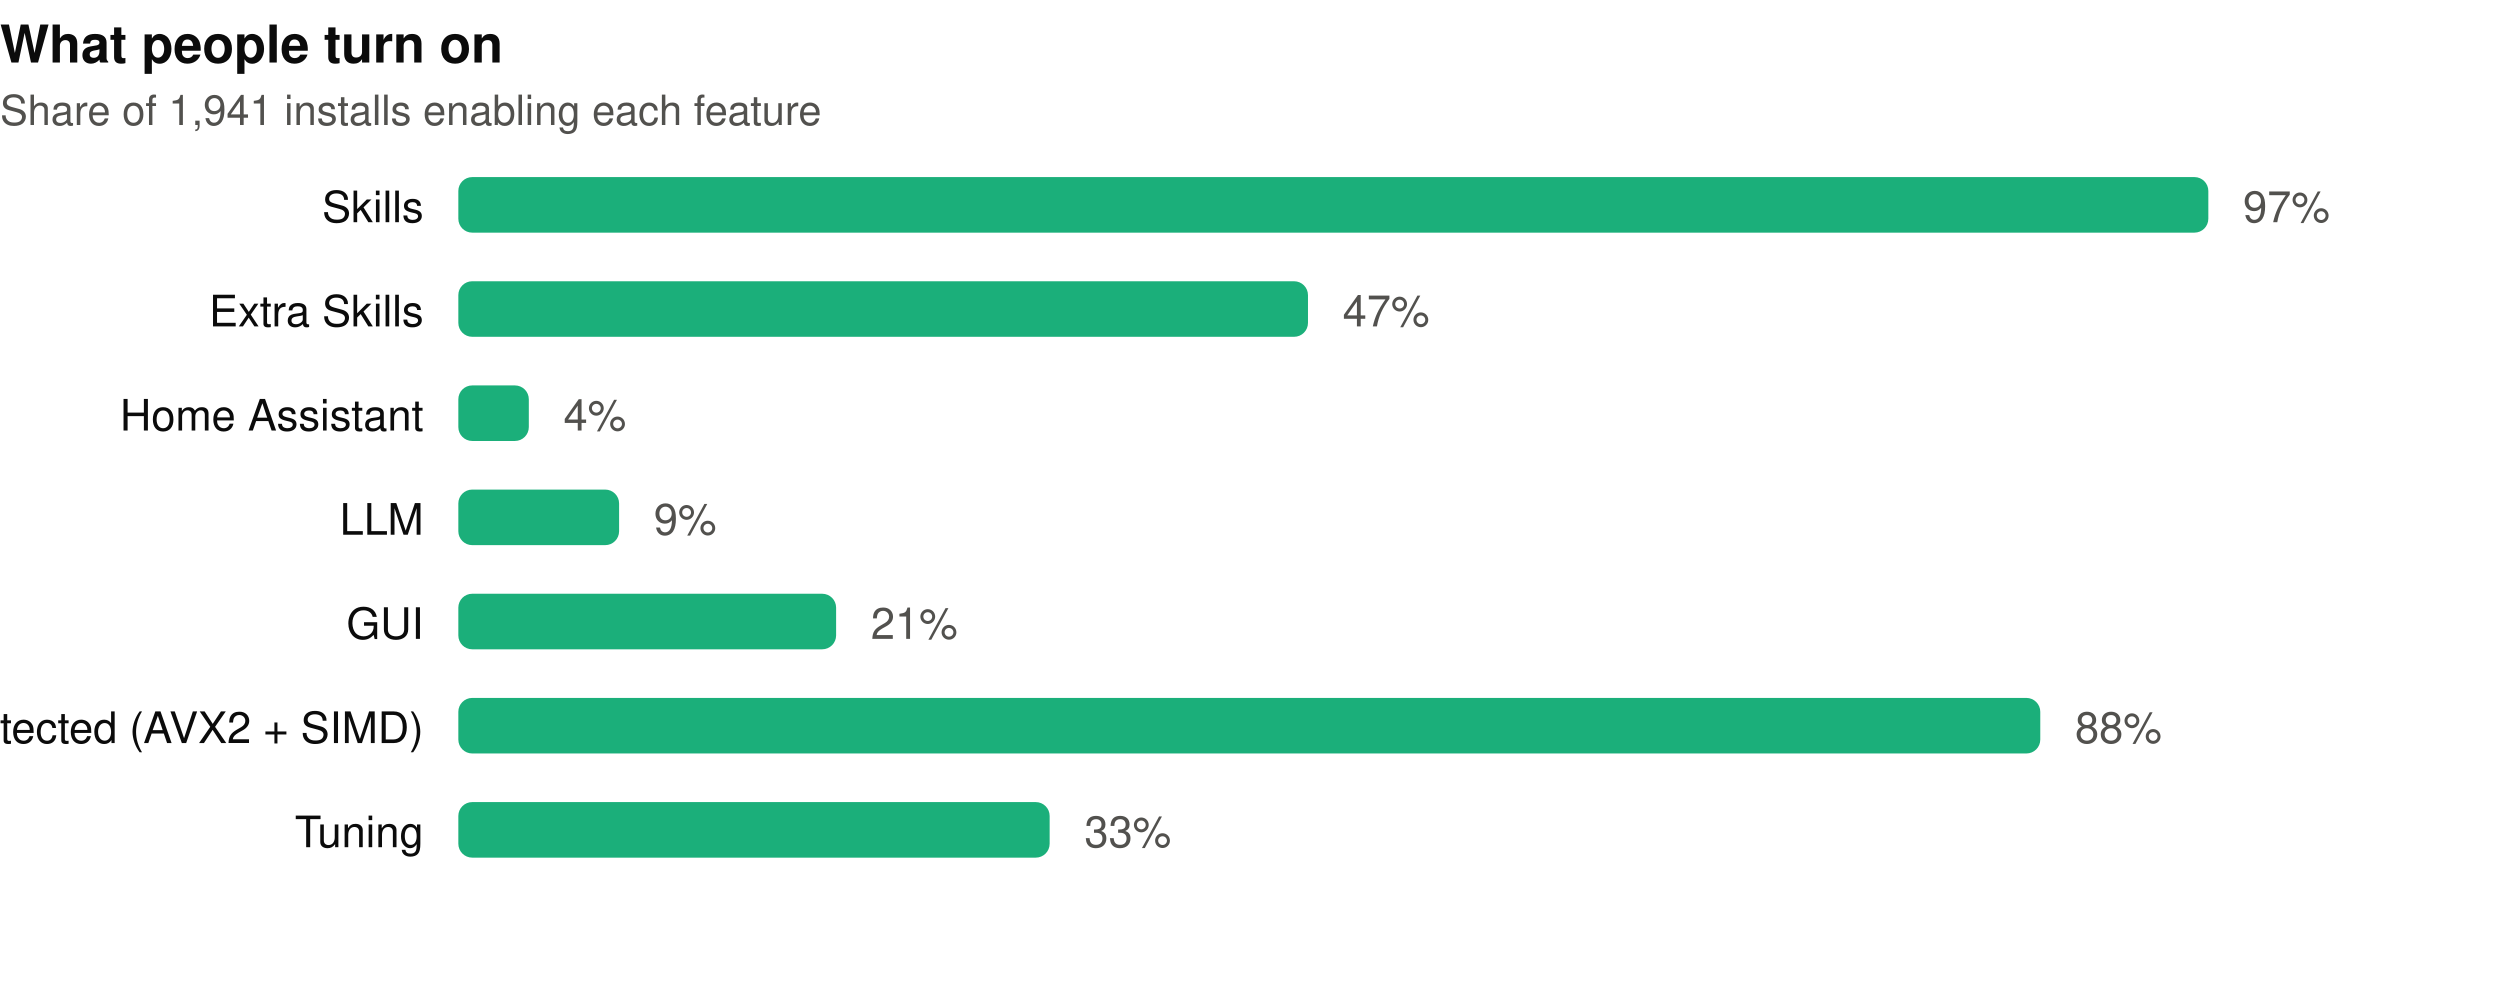
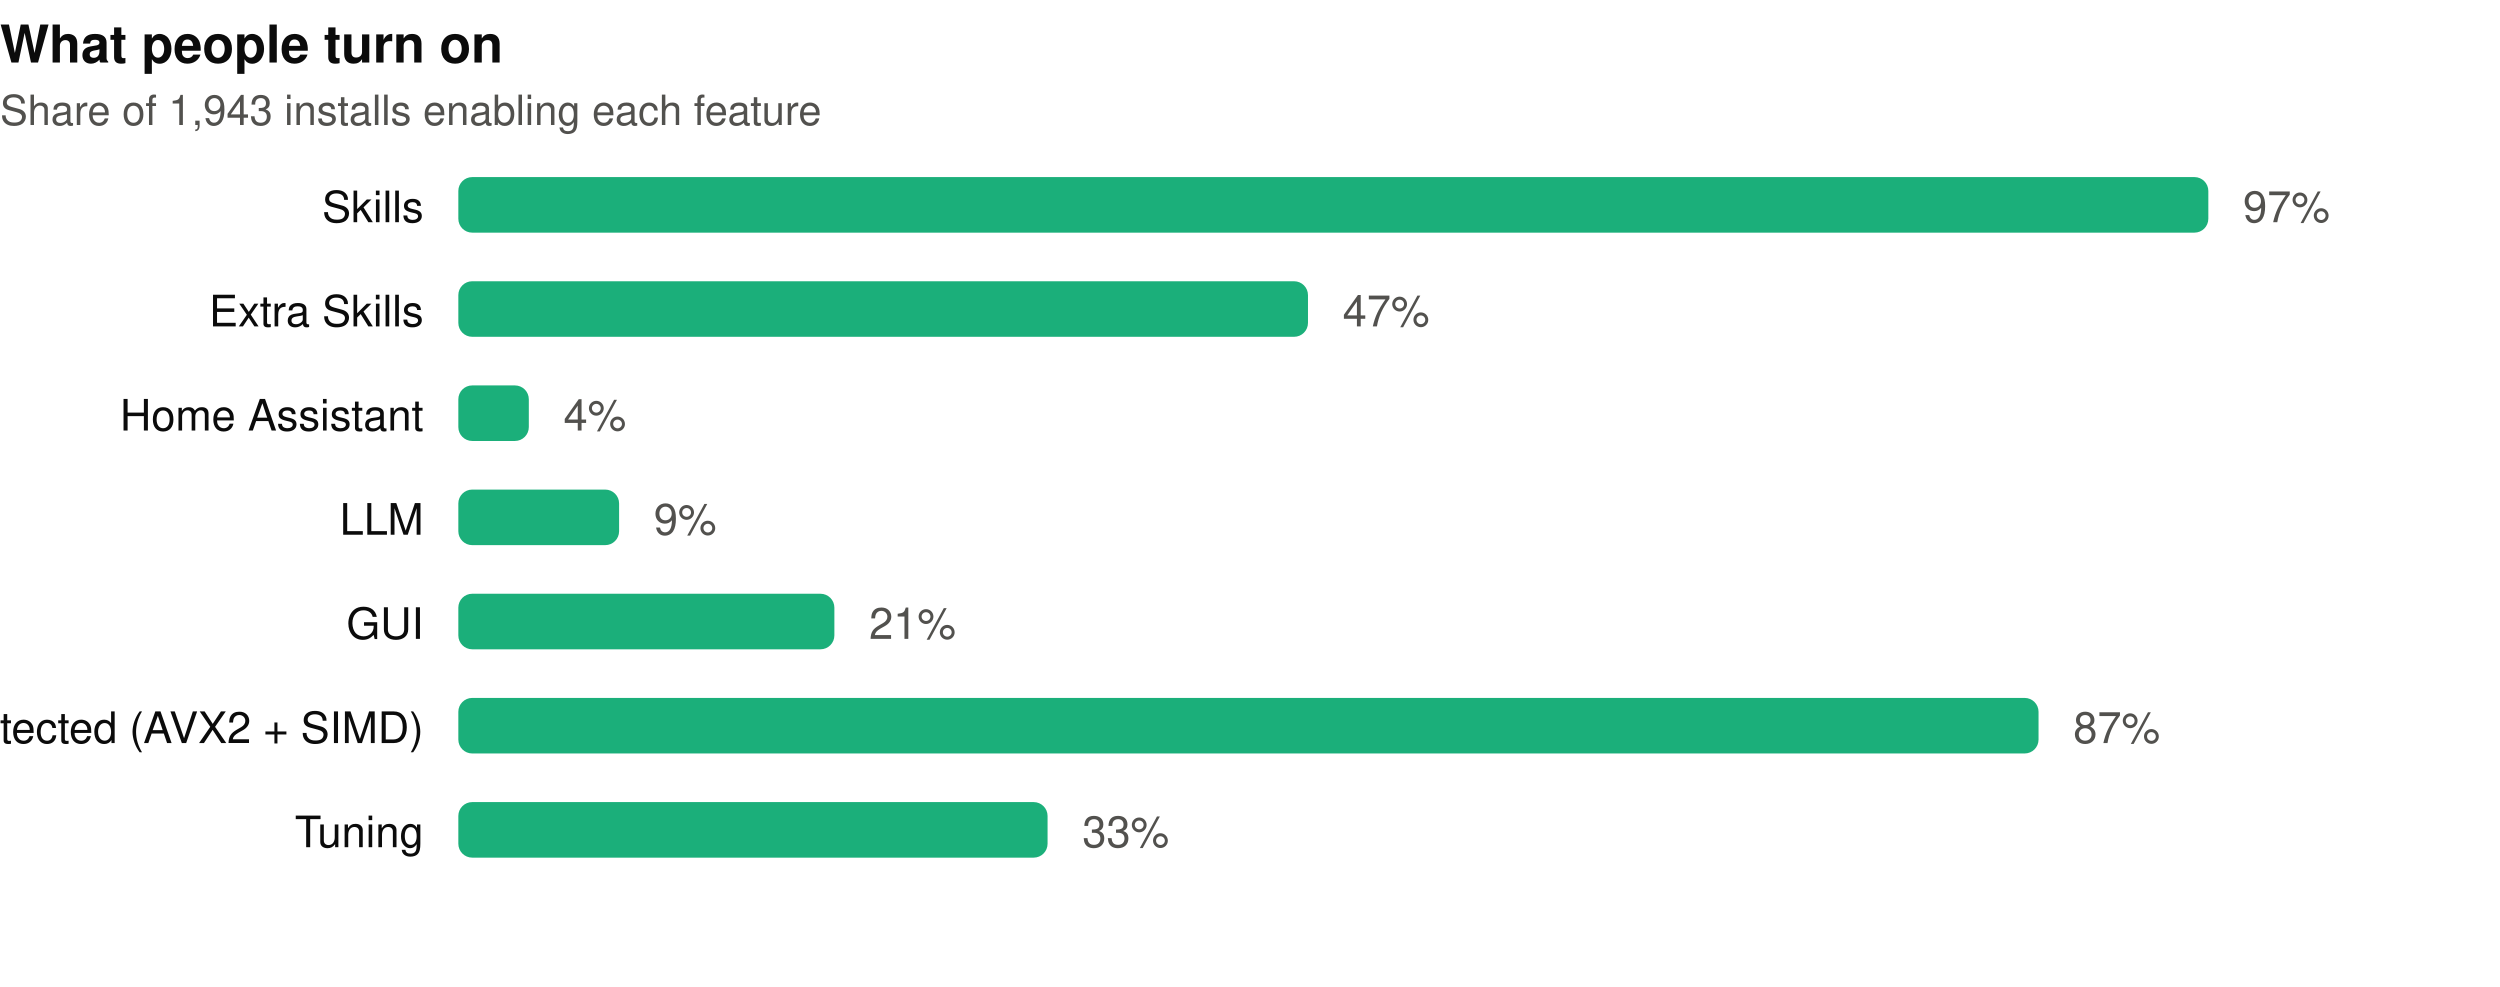
- <svg xmlns="http://www.w3.org/2000/svg" width="720" height="284" viewBox="0 0 720 284" role="img" aria-label="What people turn on. Share of 1,941 installs enabling each feature">
+ <svg xmlns="http://www.w3.org/2000/svg" width="720" height="284" viewBox="0 0 720 284" role="img" aria-label="What people turn on. Share of 1,943 installs enabling each feature">
  <text x="0" y="18" font-family="ui-sans-serif,-apple-system,BlinkMacSystemFont,'Segoe UI',Helvetica,Arial,sans-serif" font-size="15" font-weight="600" fill="#0b0b0b">What people turn on</text>
-   <text x="0" y="36" font-family="ui-sans-serif,-apple-system,BlinkMacSystemFont,'Segoe UI',Helvetica,Arial,sans-serif" font-size="12" fill="#52514e">Share of 1,941 installs enabling each feature</text>
+   <text x="0" y="36" font-family="ui-sans-serif,-apple-system,BlinkMacSystemFont,'Segoe UI',Helvetica,Arial,sans-serif" font-size="12" fill="#52514e">Share of 1,943 installs enabling each feature</text>
  <text x="122" y="64.0" text-anchor="end" font-family="ui-sans-serif,-apple-system,BlinkMacSystemFont,'Segoe UI',Helvetica,Arial,sans-serif" font-size="12.5" fill="#0b0b0b">Skills</text>
  <rect x="132" y="51.0" width="504.0" height="16" rx="4" fill="#1baf7a" />
  <text x="646.0" y="64.0" font-family="ui-sans-serif,-apple-system,BlinkMacSystemFont,'Segoe UI',Helvetica,Arial,sans-serif" font-size="12.5" fill="#52514e">97%</text>
  <text x="122" y="94.0" text-anchor="end" font-family="ui-sans-serif,-apple-system,BlinkMacSystemFont,'Segoe UI',Helvetica,Arial,sans-serif" font-size="12.5" fill="#0b0b0b">Extra Skills</text>
  <rect x="132" y="81.0" width="244.7" height="16" rx="4" fill="#1baf7a" />
  <text x="386.7" y="94.0" font-family="ui-sans-serif,-apple-system,BlinkMacSystemFont,'Segoe UI',Helvetica,Arial,sans-serif" font-size="12.5" fill="#52514e">47%</text>
  <text x="122" y="124.0" text-anchor="end" font-family="ui-sans-serif,-apple-system,BlinkMacSystemFont,'Segoe UI',Helvetica,Arial,sans-serif" font-size="12.5" fill="#0b0b0b">Home Assistant</text>
  <rect x="132" y="111.0" width="20.3" height="16" rx="4" fill="#1baf7a" />
  <text x="162.3" y="124.0" font-family="ui-sans-serif,-apple-system,BlinkMacSystemFont,'Segoe UI',Helvetica,Arial,sans-serif" font-size="12.5" fill="#52514e">4%</text>
  <text x="122" y="154.0" text-anchor="end" font-family="ui-sans-serif,-apple-system,BlinkMacSystemFont,'Segoe UI',Helvetica,Arial,sans-serif" font-size="12.5" fill="#0b0b0b">LLM</text>
  <rect x="132" y="141.0" width="46.3" height="16" rx="4" fill="#1baf7a" />
  <text x="188.3" y="154.0" font-family="ui-sans-serif,-apple-system,BlinkMacSystemFont,'Segoe UI',Helvetica,Arial,sans-serif" font-size="12.5" fill="#52514e">9%</text>
  <text x="122" y="184.0" text-anchor="end" font-family="ui-sans-serif,-apple-system,BlinkMacSystemFont,'Segoe UI',Helvetica,Arial,sans-serif" font-size="12.5" fill="#0b0b0b">GUI</text>
-   <rect x="132" y="171.0" width="108.8" height="16" rx="4" fill="#1baf7a" />
-   <text x="250.8" y="184.0" font-family="ui-sans-serif,-apple-system,BlinkMacSystemFont,'Segoe UI',Helvetica,Arial,sans-serif" font-size="12.5" fill="#52514e">21%</text>
+   <rect x="132" y="171.0" width="108.3" height="16" rx="4" fill="#1baf7a" />
+   <text x="250.3" y="184.0" font-family="ui-sans-serif,-apple-system,BlinkMacSystemFont,'Segoe UI',Helvetica,Arial,sans-serif" font-size="12.5" fill="#52514e">21%</text>
  <text x="122" y="214.0" text-anchor="end" font-family="ui-sans-serif,-apple-system,BlinkMacSystemFont,'Segoe UI',Helvetica,Arial,sans-serif" font-size="12.5" fill="#0b0b0b">CPU capability detected (AVX2 + SIMD)</text>
-   <rect x="132" y="201.0" width="455.6" height="16" rx="4" fill="#1baf7a" />
-   <text x="597.6" y="214.0" font-family="ui-sans-serif,-apple-system,BlinkMacSystemFont,'Segoe UI',Helvetica,Arial,sans-serif" font-size="12.5" fill="#52514e">88%</text>
+   <rect x="132" y="201.0" width="455.1" height="16" rx="4" fill="#1baf7a" />
+   <text x="597.1" y="214.0" font-family="ui-sans-serif,-apple-system,BlinkMacSystemFont,'Segoe UI',Helvetica,Arial,sans-serif" font-size="12.5" fill="#52514e">87%</text>
  <text x="122" y="244.0" text-anchor="end" font-family="ui-sans-serif,-apple-system,BlinkMacSystemFont,'Segoe UI',Helvetica,Arial,sans-serif" font-size="12.5" fill="#0b0b0b">Tuning</text>
-   <rect x="132" y="231.0" width="170.3" height="16" rx="4" fill="#1baf7a" />
-   <text x="312.3" y="244.0" font-family="ui-sans-serif,-apple-system,BlinkMacSystemFont,'Segoe UI',Helvetica,Arial,sans-serif" font-size="12.5" fill="#52514e">33%</text>
+   <rect x="132" y="231.0" width="169.7" height="16" rx="4" fill="#1baf7a" />
+   <text x="311.7" y="244.0" font-family="ui-sans-serif,-apple-system,BlinkMacSystemFont,'Segoe UI',Helvetica,Arial,sans-serif" font-size="12.5" fill="#52514e">33%</text>
</svg>
